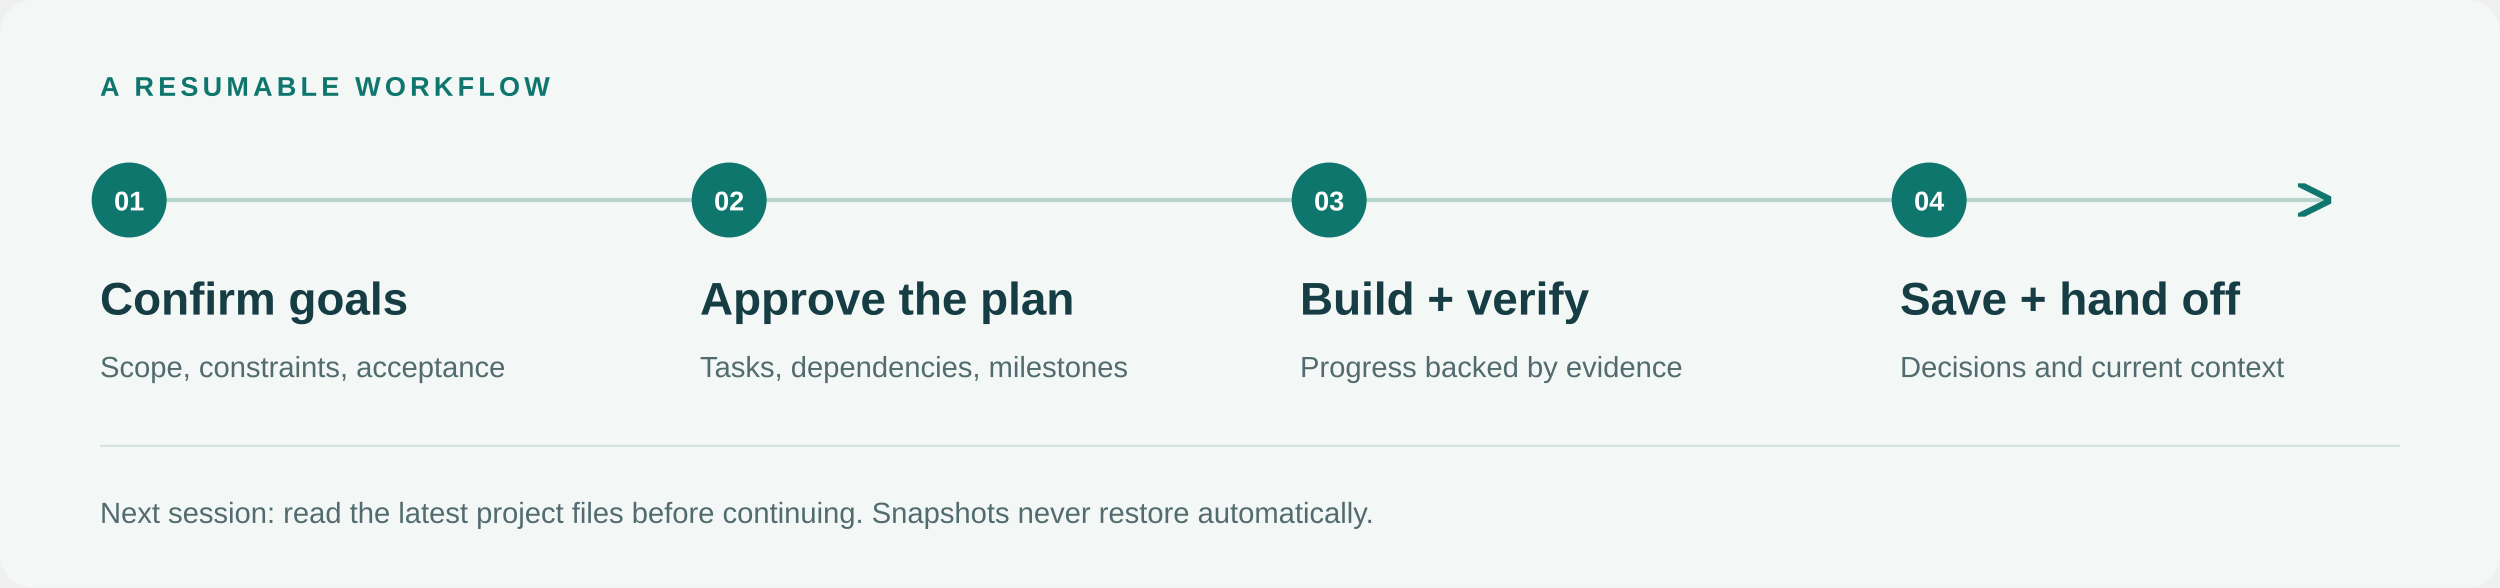
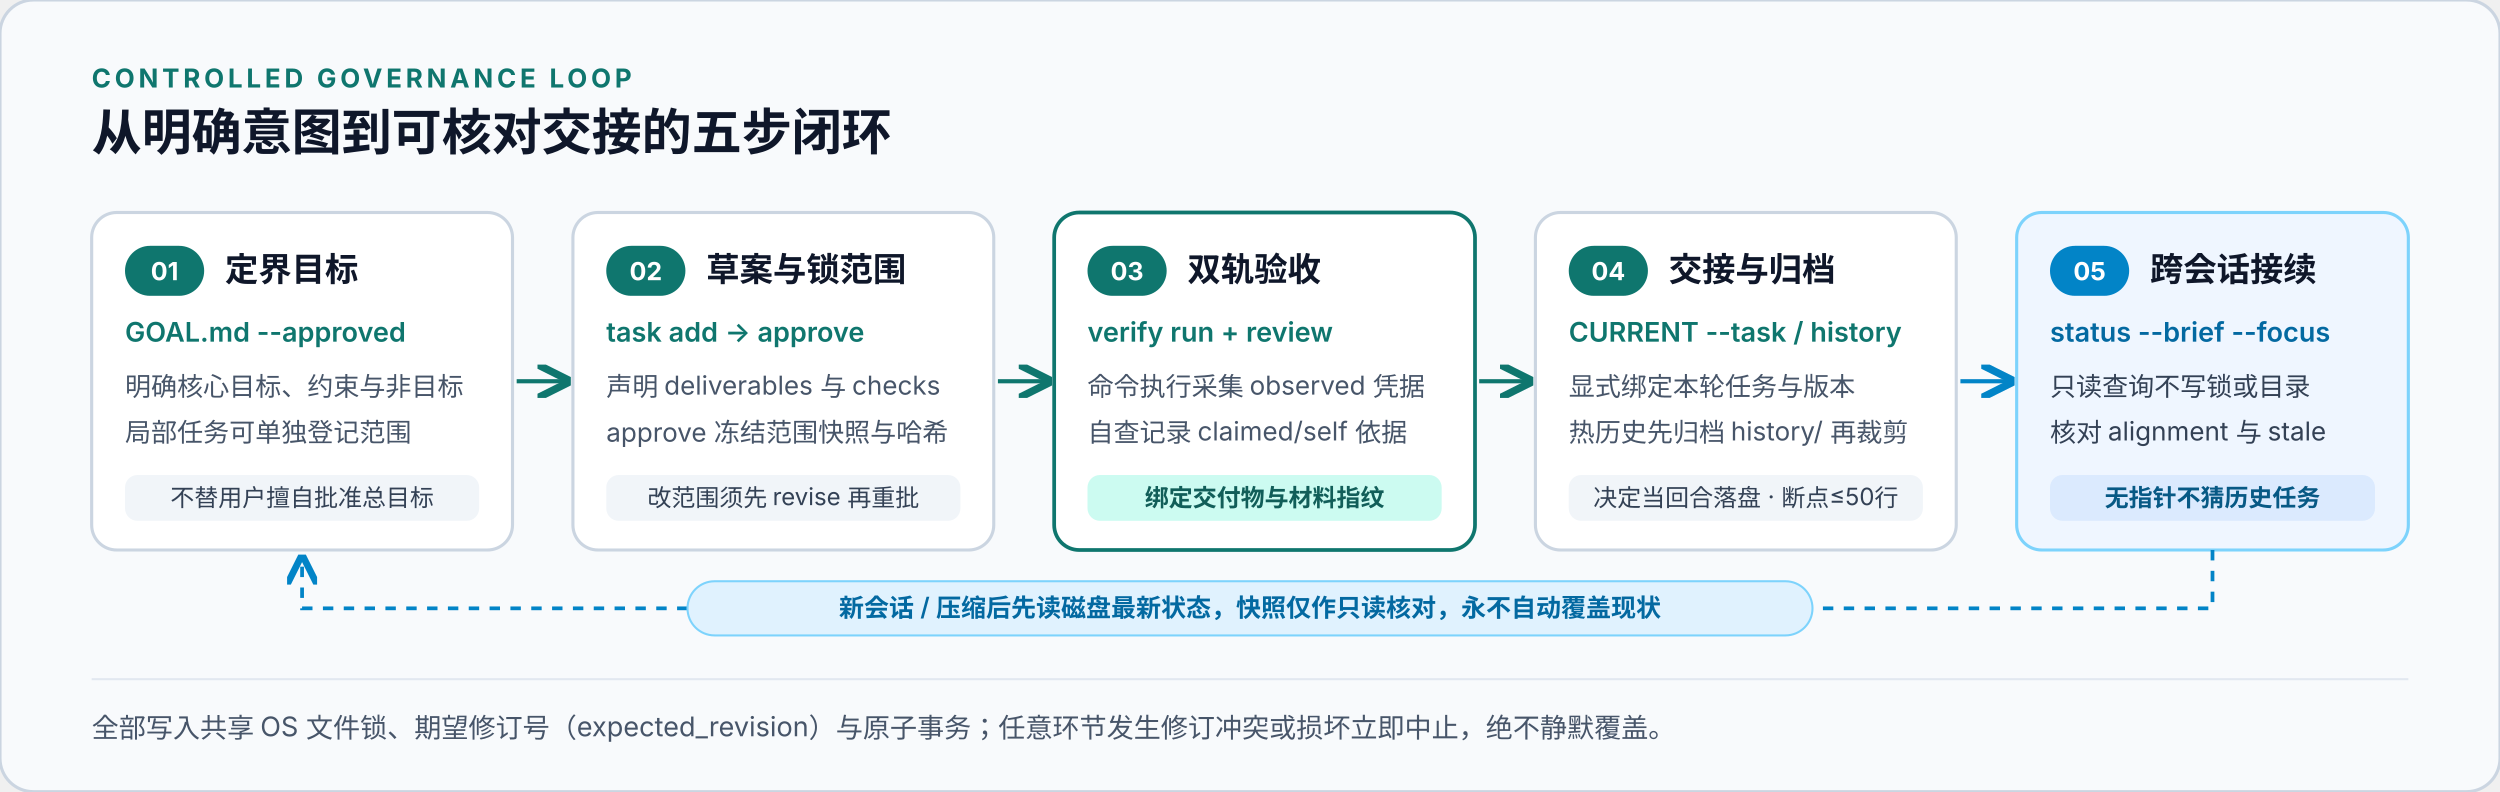
- <svg xmlns="http://www.w3.org/2000/svg" width="1200" height="282" viewBox="0 0 1200 282" role="img" aria-labelledby="title desc">
+ <svg xmlns="http://www.w3.org/2000/svg" width="1200" height="380" viewBox="0 0 1200 380" role="img" aria-labelledby="title desc">
  <defs>
    <marker id="arrow" markerWidth="8" markerHeight="8" refX="7" refY="4" orient="auto">
-       <path d="M0 0L8 4L0 8" fill="none" stroke="#0F766E" stroke-width="1.5" />
+       <path d="M0 0L8 4L0 8" fill="none" stroke="#0F766E" stroke-width="1.8" />
+     </marker>
+     <marker id="arrowLoop" markerWidth="8" markerHeight="8" refX="7" refY="4" orient="auto">
+       <path d="M0 0L8 4L0 8" fill="none" stroke="#0284C7" stroke-width="1.8" />
    </marker>
  </defs>
-   <rect width="1200" height="282" rx="16" fill="#F3F7F6" />
-   <g font-family="Segoe UI,Arial,sans-serif">
-     <text x="48" y="46" font-size="13" letter-spacing="2" font-weight="600" fill="#0F766E">A RESUMABLE WORKFLOW</text>
-     <path d="M62 96H1117" stroke="#B5D4CC" stroke-width="2" marker-end="url(#arrow)" />
-     <g fill="#0F766E">
-       <circle cx="62" cy="96" r="18" />
-       <circle cx="350" cy="96" r="18" />
-       <circle cx="638" cy="96" r="18" />
-       <circle cx="926" cy="96" r="18" />
-     </g>
-     <g fill="white" font-size="13" text-anchor="middle" font-weight="600">
-       <text x="62" y="101">01</text>
-       <text x="350" y="101">02</text>
-       <text x="638" y="101">03</text>
-       <text x="926" y="101">04</text>
-     </g>
-     <g fill="#153D43" font-size="22" font-weight="600">
-       <text x="48" y="151">Confirm goals</text>
-       <text x="336" y="151">Approve the plan</text>
-       <text x="624" y="151">Build + verify</text>
-       <text x="912" y="151">Save + hand off</text>
-     </g>
-     <g fill="#526B6E" font-size="14">
-       <text x="48" y="181">Scope, constraints, acceptance</text>
-       <text x="336" y="181">Tasks, dependencies, milestones</text>
-       <text x="624" y="181">Progress backed by evidence</text>
-       <text x="912" y="181">Decisions and current context</text>
-     </g>
-     <path d="M48 214H1152" stroke="#D4E1DE" />
-     <text x="48" y="251" font-size="14" fill="#526B6E">Next session: read the latest project files before continuing. Snapshots never restore automatically.</text>
+   <rect width="1200" height="380" rx="16" fill="#F8FAFC" stroke="#CBD5E1" stroke-width="1.5" />
+   <g font-family="Inter,-apple-system,BlinkMacSystemFont,'Segoe UI','PingFang SC','Microsoft YaHei',sans-serif">
+     <text x="44" y="42" font-size="12.5" font-weight="700" letter-spacing="1.8" fill="#0F766E">CONTROLLED GOVERNANCE LOOP</text>
+     <text x="44" y="72" font-size="24" font-weight="700" fill="#0F172A">从明确意图到可核对交接的五步闭环</text>
+     <rect x="44" y="102" width="202" height="162" rx="12" fill="#FFFFFF" stroke="#CBD5E1" stroke-width="1.5" />
+     <rect x="60" y="118" width="38" height="24" rx="12" fill="#0F766E" />
+     <text x="79" y="134.5" text-anchor="middle" font-size="12" font-weight="700" fill="#FFFFFF">01</text>
+     <text x="108" y="135" font-size="16" font-weight="700" fill="#0F172A">定界目标</text>
+     <text x="60" y="164" font-size="13" font-weight="600" fill="#0F766E">GOAL.md --approved</text>
+     <text x="60" y="190" font-size="12.5" fill="#475569">明确核心目标、约束与非目标</text>
+     <text x="60" y="212" font-size="12.5" fill="#475569">局部任务可单独登记范围</text>
+     <rect x="60" y="228" width="170" height="22" rx="6" fill="#F1F5F9" />
+     <text x="145" y="243" text-anchor="middle" font-size="11.5" fill="#334155">不替用户擅自批准总目标</text>
+     <path d="M248 183H272" stroke="#0F766E" stroke-width="2" marker-end="url(#arrow)" />
+     <rect x="275" y="102" width="202" height="162" rx="12" fill="#FFFFFF" stroke="#CBD5E1" stroke-width="1.5" />
+     <rect x="291" y="118" width="38" height="24" rx="12" fill="#0F766E" />
+     <text x="310" y="134.5" text-anchor="middle" font-size="12" font-weight="700" fill="#FFFFFF">02</text>
+     <text x="339" y="135" font-size="16" font-weight="700" fill="#0F172A">草案与锁范围</text>
+     <text x="291" y="164" font-size="13" font-weight="600" fill="#0F766E">task add → approve</text>
+     <text x="291" y="190" font-size="12.5" fill="#475569">声明 deliverables 与 checks</text>
+     <text x="291" y="212" font-size="12.5" fill="#475569">approve 冻结范围快照与哈希</text>
+     <rect x="291" y="228" width="170" height="22" rx="6" fill="#F1F5F9" />
+     <text x="376" y="243" text-anchor="middle" font-size="11.5" fill="#334155">改范围须先 revise 再重批</text>
+     <path d="M479 183H503" stroke="#0F766E" stroke-width="2" marker-end="url(#arrow)" />
+     <rect x="506" y="102" width="202" height="162" rx="12" fill="#FFFFFF" stroke="#0F766E" stroke-width="1.8" />
+     <rect x="522" y="118" width="38" height="24" rx="12" fill="#0F766E" />
+     <text x="541" y="134.5" text-anchor="middle" font-size="12" font-weight="700" fill="#FFFFFF">03</text>
+     <text x="570" y="135" font-size="16" font-weight="700" fill="#0F172A">双轨验收</text>
+     <text x="522" y="164" font-size="13" font-weight="600" fill="#0F766E">verify run + review</text>
+     <text x="522" y="190" font-size="12.5" fill="#475569">命令执行采集 observed 凭据</text>
+     <text x="522" y="212" font-size="12.5" fill="#475569">自查记录 claimed/self 依据</text>
+     <rect x="522" y="228" width="170" height="22" rx="6" fill="#CCFBF1" />
+     <text x="607" y="243" text-anchor="middle" font-size="11.5" font-weight="600" fill="#115E59">绑定交付物与材料指纹</text>
+     <path d="M710 183H734" stroke="#0F766E" stroke-width="2" marker-end="url(#arrow)" />
+     <rect x="737" y="102" width="202" height="162" rx="12" fill="#FFFFFF" stroke="#CBD5E1" stroke-width="1.5" />
+     <rect x="753" y="118" width="38" height="24" rx="12" fill="#0F766E" />
+     <text x="772" y="134.5" text-anchor="middle" font-size="12" font-weight="700" fill="#FFFFFF">04</text>
+     <text x="801" y="135" font-size="16" font-weight="700" fill="#0F172A">交接与归档</text>
+     <text x="753" y="164" font-size="13" font-weight="600" fill="#0F766E">CURRENT --task / history</text>
+     <text x="753" y="190" font-size="12.5" fill="#475569">显式绑定本轮任务与版本</text>
+     <text x="753" y="212" font-size="12.5" fill="#475569">热历史先归档 history/ 再裁剪</text>
+     <rect x="753" y="228" width="170" height="22" rx="6" fill="#F1F5F9" />
+     <text x="838" y="243" text-anchor="middle" font-size="11.5" fill="#334155">决定当回合落盘 · 断点≤50行</text>
+     <path d="M941 183H965" stroke="#0284C7" stroke-width="2" marker-end="url(#arrowLoop)" />
+     <rect x="968" y="102" width="188" height="162" rx="12" fill="#EFF6FF" stroke="#7DD3FC" stroke-width="1.5" />
+     <rect x="984" y="118" width="38" height="24" rx="12" fill="#0284C7" />
+     <text x="1003" y="134.5" text-anchor="middle" font-size="12" font-weight="700" fill="#FFFFFF">05</text>
+     <text x="1032" y="135" font-size="16" font-weight="700" fill="#0F172A">跨会话接续</text>
+     <text x="984" y="164" font-size="13" font-weight="600" fill="#0369A1">status --brief --focus</text>
+     <text x="984" y="190" font-size="12.5" fill="#334155">只读查询不写锁或目录</text>
+     <text x="984" y="212" font-size="12.5" fill="#334155">核对 alignment 与 stale</text>
+     <rect x="984" y="228" width="156" height="22" rx="6" fill="#DBEAFE" />
+     <text x="1062" y="243" text-anchor="middle" font-size="11.5" font-weight="600" fill="#075985">无指针不猜历史任务</text>
+     <path d="M1062 264V292H145V268" fill="none" stroke="#0284C7" stroke-width="1.8" stroke-dasharray="5 5" marker-end="url(#arrowLoop)" />
+     <rect x="330" y="279" width="540" height="26" rx="13" fill="#E0F2FE" stroke="#7DD3FC" />
+     <text x="600" y="296" text-anchor="middle" font-size="12" font-weight="600" fill="#0369A1">新会话 / 压缩后先读磁盘最新状态，快照仅作只读核对，永不自动覆盖现状</text>
+     <path d="M44 326H1156" stroke="#E2E8F0" />
+     <text x="44" y="354" font-size="13" fill="#475569">全部写入共享 OS 文件锁、期望修订号（expected_revision）与原子事务；任意环节发生修订冲突或损坏立即中止，绝不静默覆盖。</text>
  </g>
</svg>
